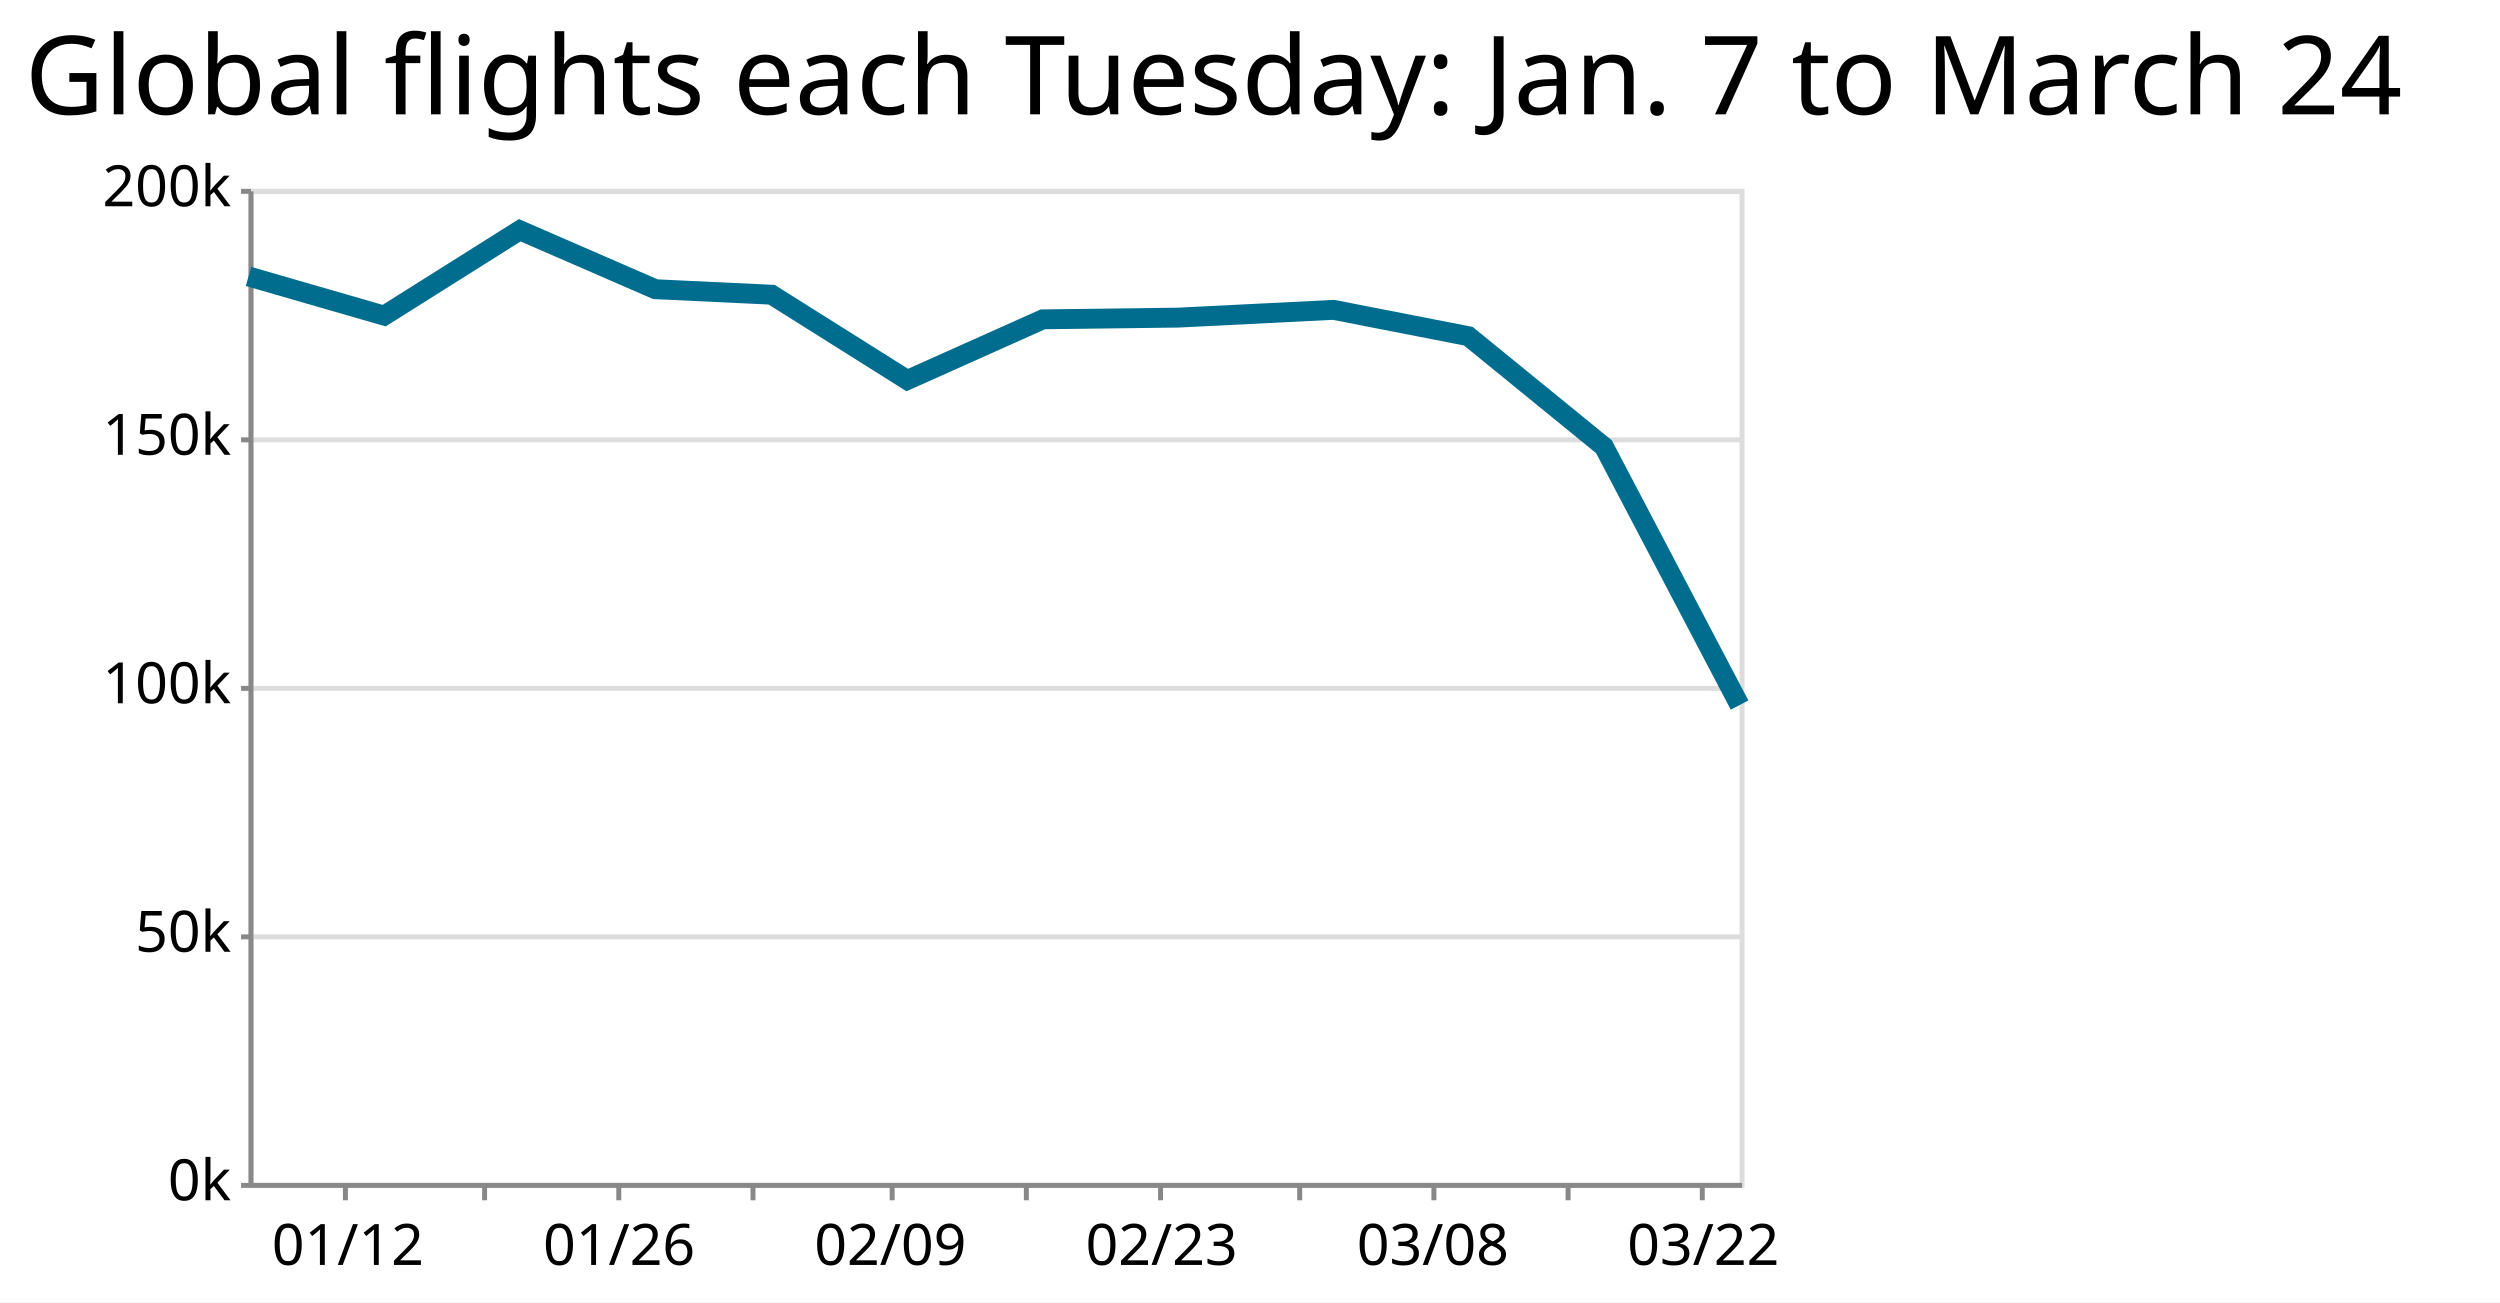
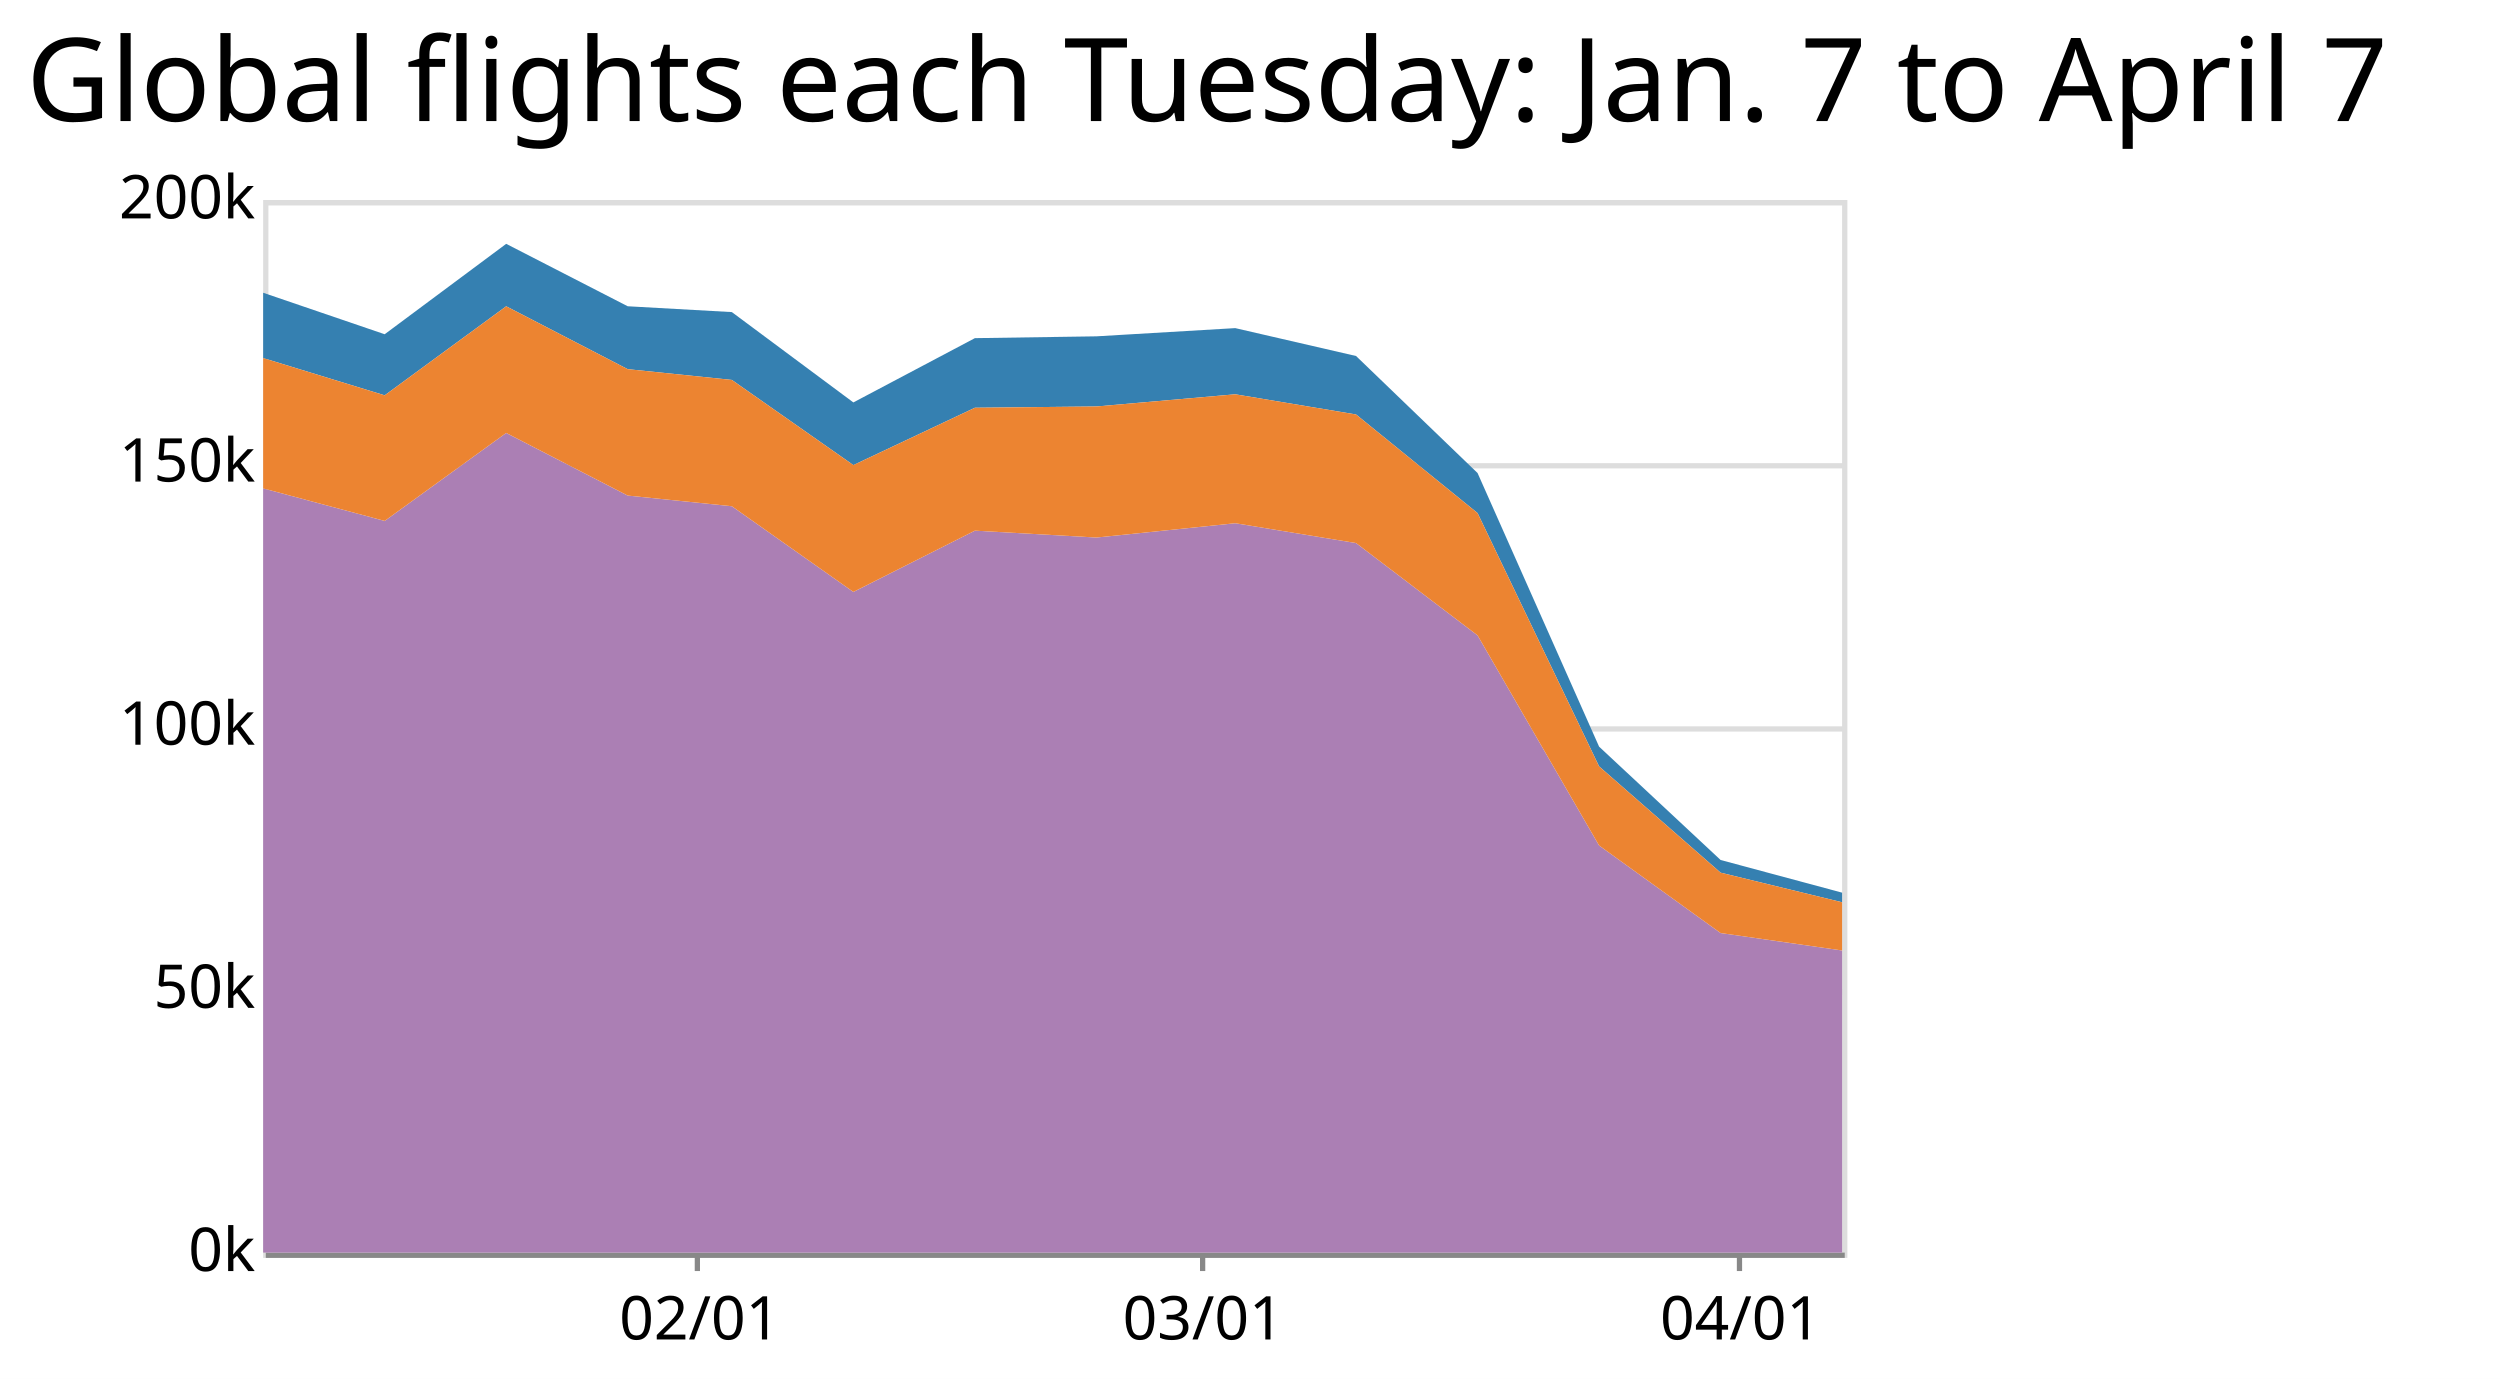
- <svg xmlns="http://www.w3.org/2000/svg" class="marks" width="1006" height="524" viewBox="0 0 503 262" version="1.1">
-   <rect width="503" height="262" style="fill: #ffffff;" />
+ <svg xmlns="http://www.w3.org/2000/svg" class="marks" width="950" height="524" viewBox="0 0 475 262" version="1.1">
+   <rect width="475" height="262" style="fill: #ffffff;" />
  <g transform="translate(50,38)">
    <g class="mark-group role-frame root">
      <g transform="translate(0,0)">
        <path class="background" d="M0.5,0.5h300v200h-300Z" style="fill: none; stroke: #ddd;" />
        <g>
          <g class="mark-group role-axis">
            <g transform="translate(0.5,0.5)">
              <path class="background" d="M0,0h0v0h0Z" style="pointer-events: none; fill: none;" />
              <g>
                <g class="mark-rule role-axis-grid" style="pointer-events: none;">
                  <line transform="translate(0,200)" x2="300" y2="0" style="fill: none; stroke: #ddd; stroke-width: 1; opacity: 1;" />
                  <line transform="translate(0,150)" x2="300" y2="0" style="fill: none; stroke: #ddd; stroke-width: 1; opacity: 1;" />
                  <line transform="translate(0,100)" x2="300" y2="0" style="fill: none; stroke: #ddd; stroke-width: 1; opacity: 1;" />
                  <line transform="translate(0,50)" x2="300" y2="0" style="fill: none; stroke: #ddd; stroke-width: 1; opacity: 1;" />
                  <line transform="translate(0,0)" x2="300" y2="0" style="fill: none; stroke: #ddd; stroke-width: 1; opacity: 1;" />
                </g>
              </g>
              <path class="foreground" d="" style="pointer-events: none; display: none; fill: none;" />
            </g>
          </g>
          <g class="mark-group role-axis">
            <g transform="translate(0.5,200.5)">
              <path class="background" d="M0,0h0v0h0Z" style="pointer-events: none; fill: none;" />
              <g>
                <g class="mark-rule role-axis-tick" style="pointer-events: none;">
-                   <line transform="translate(19,0)" x2="0" y2="3" style="fill: none; stroke: #888; stroke-width: 1; opacity: 1;" />
-                   <line transform="translate(47,0)" x2="0" y2="3" style="fill: none; stroke: #888; stroke-width: 1; opacity: 1;" />
-                   <line transform="translate(74,0)" x2="0" y2="3" style="fill: none; stroke: #888; stroke-width: 1; opacity: 1;" />
-                   <line transform="translate(101,0)" x2="0" y2="3" style="fill: none; stroke: #888; stroke-width: 1; opacity: 1;" />
-                   <line transform="translate(129,0)" x2="0" y2="3" style="fill: none; stroke: #888; stroke-width: 1; opacity: 1;" />
-                   <line transform="translate(156,0)" x2="0" y2="3" style="fill: none; stroke: #888; stroke-width: 1; opacity: 1;" />
-                   <line transform="translate(183,0)" x2="0" y2="3" style="fill: none; stroke: #888; stroke-width: 1; opacity: 1;" />
-                   <line transform="translate(211,0)" x2="0" y2="3" style="fill: none; stroke: #888; stroke-width: 1; opacity: 1;" />
-                   <line transform="translate(238,0)" x2="0" y2="3" style="fill: none; stroke: #888; stroke-width: 1; opacity: 1;" />
-                   <line transform="translate(265,0)" x2="0" y2="3" style="fill: none; stroke: #888; stroke-width: 1; opacity: 1;" />
-                   <line transform="translate(292,0)" x2="0" y2="3" style="fill: none; stroke: #888; stroke-width: 1; opacity: 1;" />
+                   <line transform="translate(82,0)" x2="0" y2="3" style="fill: none; stroke: #888; stroke-width: 1; opacity: 1;" />
+                   <line transform="translate(178,0)" x2="0" y2="3" style="fill: none; stroke: #888; stroke-width: 1; opacity: 1;" />
+                   <line transform="translate(280,0)" x2="0" y2="3" style="fill: none; stroke: #888; stroke-width: 1; opacity: 1;" />
                </g>
                <g class="mark-text role-axis-label" style="pointer-events: none;">
-                   <text text-anchor="middle" transform="translate(19.49107,16)" style="font-family: Benton Gothic, sans; font-size: 11.5px; font-weight: normal; fill: #000; opacity: 1;">01/12</text>
-                   <text text-anchor="middle" transform="translate(46.77856,16)" style="font-family: Benton Gothic, sans; font-size: 11.5px; font-weight: normal; fill: #000; opacity: 0;">01/19</text>
-                   <text text-anchor="middle" transform="translate(74.06605,16)" style="font-family: Benton Gothic, sans; font-size: 11.5px; font-weight: normal; fill: #000; opacity: 1;">01/26</text>
-                   <text text-anchor="middle" transform="translate(101.3535,16)" style="font-family: Benton Gothic, sans; font-size: 11.5px; font-weight: normal; fill: #000; opacity: 0;">02/02</text>
-                   <text text-anchor="middle" transform="translate(128.641,16)" style="font-family: Benton Gothic, sans; font-size: 11.5px; font-weight: normal; fill: #000; opacity: 1;">02/09</text>
-                   <text text-anchor="middle" transform="translate(155.9285,16)" style="font-family: Benton Gothic, sans; font-size: 11.5px; font-weight: normal; fill: #000; opacity: 0;">02/16</text>
-                   <text text-anchor="middle" transform="translate(183.216,16)" style="font-family: Benton Gothic, sans; font-size: 11.5px; font-weight: normal; fill: #000; opacity: 1;">02/23</text>
-                   <text text-anchor="middle" transform="translate(210.5035,16)" style="font-family: Benton Gothic, sans; font-size: 11.5px; font-weight: normal; fill: #000; opacity: 0;">03/01</text>
-                   <text text-anchor="middle" transform="translate(237.791,16)" style="font-family: Benton Gothic, sans; font-size: 11.5px; font-weight: normal; fill: #000; opacity: 1;">03/08</text>
-                   <text text-anchor="middle" transform="translate(264.9161,16)" style="font-family: Benton Gothic, sans; font-size: 11.5px; font-weight: normal; fill: #000; opacity: 0;">03/15</text>
-                   <text text-anchor="middle" transform="translate(292.2036,16)" style="font-family: Benton Gothic, sans; font-size: 11.5px; font-weight: normal; fill: #000; opacity: 1;">03/22</text>
+                   <text text-anchor="middle" transform="translate(82.45534,16)" style="font-family: Benton Gothic, sans; font-size: 11.5px; font-weight: normal; fill: #000; opacity: 1;">02/01</text>
+                   <text text-anchor="middle" transform="translate(178.1035,16)" style="font-family: Benton Gothic, sans; font-size: 11.5px; font-weight: normal; fill: #000; opacity: 1;">03/01</text>
+                   <text text-anchor="middle" transform="translate(280.2107,16)" style="font-family: Benton Gothic, sans; font-size: 11.5px; font-weight: normal; fill: #000; opacity: 1;">04/01</text>
                </g>
                <g class="mark-rule role-axis-domain" style="pointer-events: none;">
                  <line transform="translate(0,0)" x2="300" y2="0" style="fill: none; stroke: #888; stroke-width: 1; opacity: 1;" />
                </g>
              </g>
              <path class="foreground" d="" style="pointer-events: none; display: none; fill: none;" />
            </g>
          </g>
          <g class="mark-group role-axis">
            <g transform="translate(0.5,0.5)">
              <path class="background" d="M0,0h0v0h0Z" style="pointer-events: none; fill: none;" />
              <g>
                <g class="mark-rule role-axis-tick" style="pointer-events: none;">
-                   <line transform="translate(0,200)" x2="-2" y2="0" style="fill: none; stroke: #888; stroke-width: 1; opacity: 1;" />
-                   <line transform="translate(0,150)" x2="-2" y2="0" style="fill: none; stroke: #888; stroke-width: 1; opacity: 1;" />
-                   <line transform="translate(0,100)" x2="-2" y2="0" style="fill: none; stroke: #888; stroke-width: 1; opacity: 1;" />
-                   <line transform="translate(0,50)" x2="-2" y2="0" style="fill: none; stroke: #888; stroke-width: 1; opacity: 1;" />
-                   <line transform="translate(0,0)" x2="-2" y2="0" style="fill: none; stroke: #888; stroke-width: 1; opacity: 1;" />
+                   <line transform="translate(0,200)" x2="0" y2="0" style="fill: none; stroke: #888; stroke-width: 1; opacity: 1;" />
+                   <line transform="translate(0,150)" x2="0" y2="0" style="fill: none; stroke: #888; stroke-width: 1; opacity: 1;" />
+                   <line transform="translate(0,100)" x2="0" y2="0" style="fill: none; stroke: #888; stroke-width: 1; opacity: 1;" />
+                   <line transform="translate(0,50)" x2="0" y2="0" style="fill: none; stroke: #888; stroke-width: 1; opacity: 1;" />
+                   <line transform="translate(0,0)" x2="0" y2="0" style="fill: none; stroke: #888; stroke-width: 1; opacity: 1;" />
                </g>
                <g class="mark-text role-axis-label" style="pointer-events: none;">
-                   <text text-anchor="end" transform="translate(-4,203)" style="font-family: Benton Gothic, sans; font-size: 11.5px; font-weight: normal; fill: #000; opacity: 1;">0k</text>
-                   <text text-anchor="end" transform="translate(-4,153)" style="font-family: Benton Gothic, sans; font-size: 11.5px; font-weight: normal; fill: #000; opacity: 1;">50k</text>
-                   <text text-anchor="end" transform="translate(-4,103)" style="font-family: Benton Gothic, sans; font-size: 11.5px; font-weight: normal; fill: #000; opacity: 1;">100k</text>
-                   <text text-anchor="end" transform="translate(-4,53)" style="font-family: Benton Gothic, sans; font-size: 11.5px; font-weight: normal; fill: #000; opacity: 1;">150k</text>
-                   <text text-anchor="end" transform="translate(-4,3)" style="font-family: Benton Gothic, sans; font-size: 11.5px; font-weight: normal; fill: #000; opacity: 1;">200k</text>
+                   <text text-anchor="end" transform="translate(-2,203)" style="font-family: Benton Gothic, sans; font-size: 11.5px; font-weight: normal; fill: #000; opacity: 1;">0k</text>
+                   <text text-anchor="end" transform="translate(-2,153)" style="font-family: Benton Gothic, sans; font-size: 11.5px; font-weight: normal; fill: #000; opacity: 1;">50k</text>
+                   <text text-anchor="end" transform="translate(-2,103)" style="font-family: Benton Gothic, sans; font-size: 11.5px; font-weight: normal; fill: #000; opacity: 1;">100k</text>
+                   <text text-anchor="end" transform="translate(-2,53)" style="font-family: Benton Gothic, sans; font-size: 11.5px; font-weight: normal; fill: #000; opacity: 1;">150k</text>
+                   <text text-anchor="end" transform="translate(-2,3)" style="font-family: Benton Gothic, sans; font-size: 11.5px; font-weight: normal; fill: #000; opacity: 1;">200k</text>
                </g>
                <g class="mark-rule role-axis-domain" style="pointer-events: none;">
-                   <line transform="translate(0,200)" x2="0" y2="-200" style="fill: none; stroke: #888; stroke-width: 1; opacity: 1;" />
+                   <line transform="translate(0,200)" x2="0" y2="-200" style="fill: none; stroke: #888; stroke-opacity: 0; stroke-width: 1; opacity: 1;" />
                </g>
              </g>
              <path class="foreground" d="" style="pointer-events: none; display: none; fill: none;" />
            </g>
          </g>
-           <g class="mark-line role-mark marks">
-             <path d="M0,17.623L27.287,25.507L54.575,8.329L81.862,20.19L105.252,21.297L132.539,38.462L159.827,26.248L187.114,25.903L218.3,24.342L245.425,29.641L272.713,51.879L300,103.857" style="fill: none; stroke: #006D8F; stroke-width: 4;" />
+           <g class="mark-group role-scope pathgroup">
+             <g transform="translate(0,0)">
+               <path class="background" d="M0,0h300v200h-300Z" style="fill: none;" />
+               <g>
+                 <g class="mark-area role-mark marks">
+                   <path d="M0,54.796L23.087,60.976L46.175,44.262L69.262,56.158L89.052,58.187L112.139,74.468L135.227,62.826L158.314,64.132L184.7,61.414L207.65,65.183L230.738,82.726L253.825,122.644L276.913,139.278L300,142.591L300,200L276.913,200L253.825,200L230.738,200L207.65,200L184.7,200L158.314,200L135.227,200L112.139,200L89.052,200L69.262,200L46.175,200L23.087,200L0,200Z" style="fill: #ab7fb4;" />
+                 </g>
+               </g>
+               <path class="foreground" d="" style="display: none; fill: none;" />
+             </g>
+             <g transform="translate(0,0)">
+               <path class="background" d="M0,0h300v200h-300Z" style="fill: none;" />
+               <g>
+                 <g class="mark-area role-mark marks">
+                   <path d="M0,17.623L23.087,25.507L46.175,8.329L69.262,20.19L89.052,21.297L112.139,38.462L135.227,26.248L158.314,25.903L184.7,24.342L207.65,29.641L230.738,51.879L253.825,103.857L276.913,125.397L300,131.605L300,133.432L276.913,127.808L253.825,107.612L230.738,59.488L207.65,40.752L184.7,36.917L158.314,39.23L135.227,39.473L112.139,50.367L89.052,34.187L69.262,32.142L46.175,20.195L23.087,37.112L0,30.033Z" style="fill: #3580b1;" />
+                 </g>
+               </g>
+               <path class="foreground" d="" style="display: none; fill: none;" />
+             </g>
+             <g transform="translate(0,0)">
+               <path class="background" d="M0,0h300v200h-300Z" style="fill: none;" />
+               <g>
+                 <g class="mark-area role-mark marks">
+                   <path d="M0,30.033L23.087,37.112L46.175,20.195L69.262,32.142L89.052,34.187L112.139,50.367L135.227,39.473L158.314,39.23L184.7,36.917L207.65,40.752L230.738,59.488L253.825,107.612L276.913,127.808L300,133.432L300,142.591L276.913,139.278L253.825,122.644L230.738,82.726L207.65,65.183L184.7,61.414L158.314,64.132L135.227,62.826L112.139,74.468L89.052,58.187L69.262,56.158L46.175,44.262L23.087,60.976L0,54.796Z" style="fill: #ec8431;" />
+                 </g>
+               </g>
+               <path class="foreground" d="" style="display: none; fill: none;" />
+             </g>
          </g>
          <g class="mark-group role-title">
            <g transform="translate(-45,-32)">
              <path class="background" d="M0,0h0v0h0Z" style="pointer-events: none; fill: none;" />
              <g>
                <g class="mark-text role-title-text" style="pointer-events: none;">
-                   <text text-anchor="start" transform="translate(0,17)" style="font-family: Benton Gothic Bold, sans; font-size: 22px; font-weight: normal; fill: #000; opacity: 1;">Global flights each Tuesday: Jan. 7 to March 24</text>
+                   <text text-anchor="start" transform="translate(0,17)" style="font-family: Benton Gothic Bold, sans; font-size: 22px; font-weight: normal; fill: #000; opacity: 1;">Global flights each Tuesday: Jan. 7 to April 7</text>
                </g>
              </g>
              <path class="foreground" d="" style="pointer-events: none; display: none; fill: none;" />
            </g>
          </g>
        </g>
        <path class="foreground" d="" style="display: none; fill: none;" />
      </g>
    </g>
  </g>
</svg>
